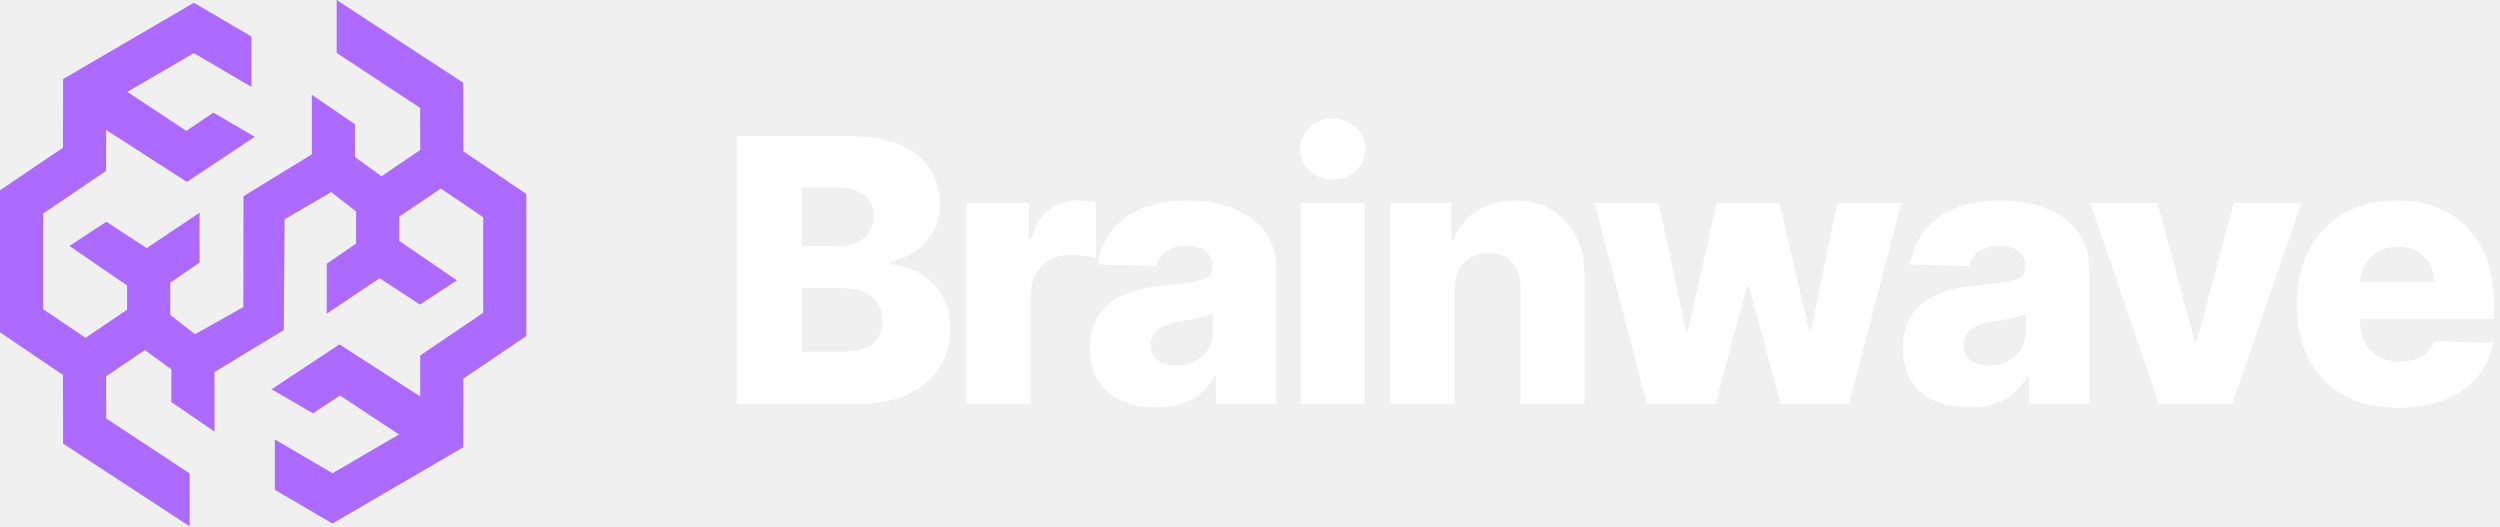
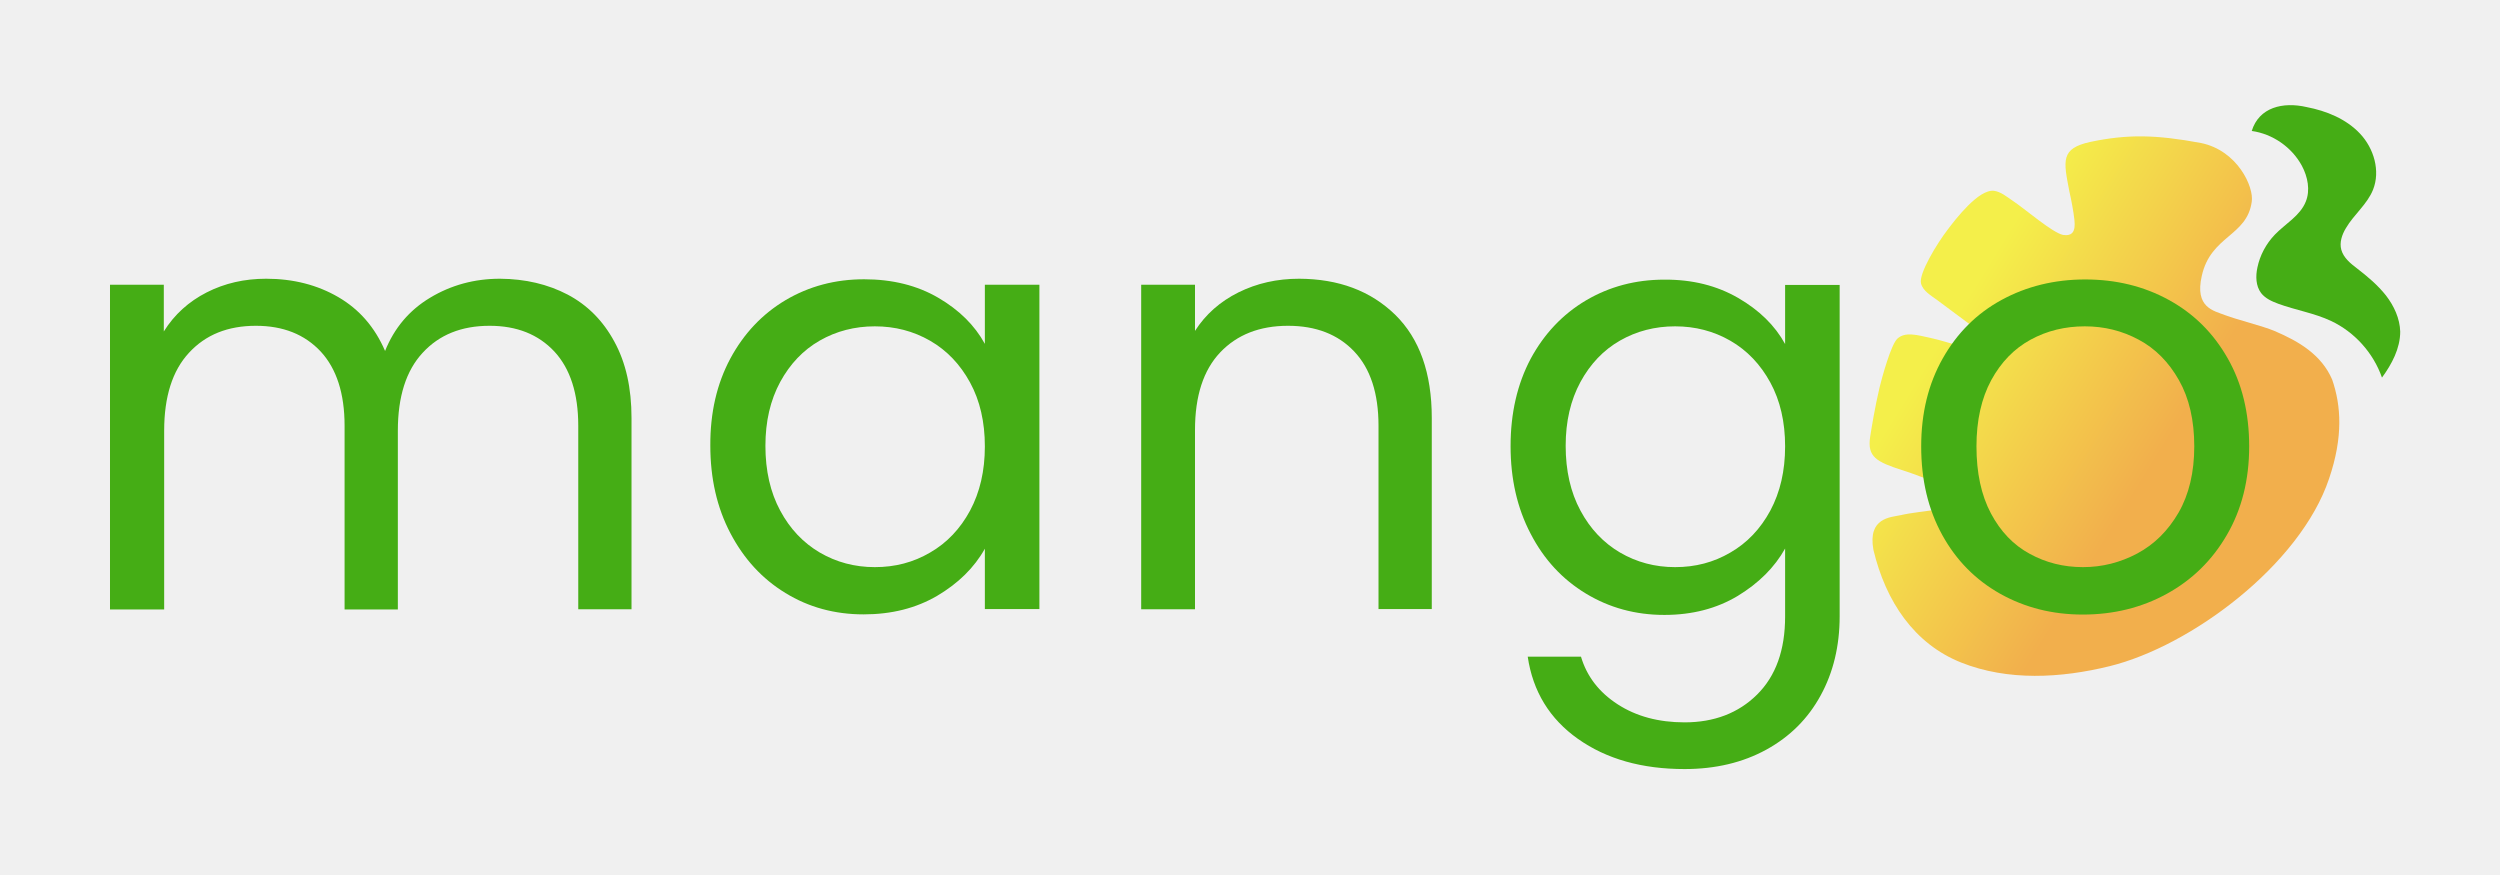
- <svg xmlns="http://www.w3.org/2000/svg" width="190" height="40" viewBox="0 0 190 40">
-   <g fill="none" fill-rule="evenodd">
-     <path fill="#FFF" fill-rule="nonzero" d="M56 30.704 56 10.34 64.492 10.34C66.016 10.34 67.292 10.556 68.32 10.986 69.354 11.417 70.129 12.021 70.646 12.796 71.17 13.572 71.432 14.47 71.432 15.491 71.432 16.266 71.269 16.959 70.945 17.569 70.62 18.172 70.172 18.673 69.602 19.07 69.032 19.468 68.373 19.746 67.624 19.905L67.624 20.104C68.445 20.144 69.204 20.366 69.901 20.771 70.603 21.175 71.167 21.738 71.591 22.461 72.015 23.177 72.227 24.025 72.227 25.006 72.227 26.1 71.949 27.078 71.392 27.94 70.835 28.795 70.03 29.471 68.976 29.968 67.922 30.459 66.642 30.704 65.138 30.704L56 30.704ZM60.922 26.736 63.965 26.736C65.032 26.736 65.817 26.534 66.321 26.13 66.831 25.726 67.087 25.162 67.087 24.44 67.087 23.916 66.964 23.465 66.719 23.087 66.474 22.703 66.126 22.408 65.675 22.202 65.224 21.99 64.684 21.884 64.054 21.884L60.922 21.884 60.922 26.736ZM60.922 18.712 63.646 18.712C64.183 18.712 64.66 18.623 65.078 18.444 65.496 18.265 65.82 18.006 66.053 17.668 66.291 17.33 66.41 16.923 66.41 16.445 66.41 15.762 66.169 15.226 65.685 14.835 65.201 14.443 64.548 14.248 63.726 14.248L60.922 14.248 60.922 18.712ZM73.474 30.704 73.474 15.431 78.197 15.431 78.197 18.215 78.356 18.215C78.634 17.208 79.088 16.459 79.718 15.968 80.348 15.471 81.08 15.222 81.915 15.222 82.141 15.222 82.373 15.239 82.612 15.272 82.85 15.299 83.072 15.342 83.278 15.401L83.278 19.627C83.046 19.548 82.741 19.485 82.363 19.438 81.992 19.392 81.66 19.369 81.369 19.369 80.792 19.369 80.272 19.498 79.808 19.756 79.35 20.008 78.989 20.363 78.724 20.82 78.465 21.271 78.336 21.801 78.336 22.411L78.336 30.704 73.474 30.704ZM87.87 30.962C86.896 30.962 86.031 30.8 85.275 30.475 84.526 30.144 83.933 29.646 83.495 28.984 83.064 28.314 82.849 27.476 82.849 26.468 82.849 25.62 82.998 24.904 83.296 24.32 83.594 23.737 84.005 23.263 84.529 22.898 85.053 22.534 85.656 22.259 86.339 22.073 87.022 21.881 87.751 21.752 88.526 21.685 89.395 21.606 90.094 21.523 90.624 21.437 91.155 21.344 91.539 21.215 91.778 21.049 92.023 20.877 92.146 20.635 92.146 20.323L92.146 20.273C92.146 19.763 91.97 19.369 91.619 19.09 91.267 18.812 90.793 18.673 90.197 18.673 89.554 18.673 89.037 18.812 88.646 19.09 88.255 19.369 88.006 19.753 87.9 20.244L83.415 20.084C83.548 19.157 83.889 18.328 84.44 17.599 84.996 16.863 85.759 16.286 86.727 15.869 87.701 15.444 88.871 15.232 90.237 15.232 91.211 15.232 92.109 15.348 92.931 15.58 93.753 15.806 94.469 16.137 95.079 16.575 95.689 17.005 96.159 17.536 96.491 18.166 96.829 18.795 96.998 19.514 96.998 20.323L96.998 30.704 92.424 30.704 92.424 28.576 92.305 28.576C92.033 29.093 91.685 29.53 91.261 29.889 90.843 30.247 90.349 30.515 89.779 30.694 89.216 30.873 88.579 30.962 87.87 30.962ZM89.371 27.78C89.895 27.78 90.366 27.674 90.783 27.462 91.208 27.25 91.546 26.959 91.798 26.587 92.049 26.209 92.175 25.772 92.175 25.275L92.175 23.823C92.036 23.896 91.867 23.962 91.668 24.022 91.476 24.082 91.264 24.138 91.032 24.191 90.8 24.244 90.561 24.291 90.316 24.33 90.071 24.37 89.835 24.407 89.61 24.44 89.153 24.512 88.762 24.625 88.437 24.778 88.119 24.93 87.873 25.129 87.701 25.374 87.535 25.613 87.453 25.898 87.453 26.229 87.453 26.733 87.632 27.118 87.989 27.383 88.354 27.648 88.815 27.78 89.371 27.78ZM98.851 30.704 98.851 15.431 103.713 15.431 103.713 30.704 98.851 30.704ZM101.287 13.651C100.604 13.651 100.018 13.426 99.527 12.975 99.037 12.518 98.791 11.968 98.791 11.325 98.791 10.688 99.037 10.145 99.527 9.694 100.018 9.236 100.604 9.008 101.287 9.008 101.976 9.008 102.563 9.236 103.047 9.694 103.537 10.145 103.783 10.688 103.783 11.325 103.783 11.968 103.537 12.518 103.047 12.975 102.563 13.426 101.976 13.651 101.287 13.651ZM110.55 21.994 110.55 30.704 105.688 30.704 105.688 15.431 110.312 15.431 110.312 18.235 110.481 18.235C110.819 17.3 111.395 16.568 112.211 16.038 113.026 15.501 113.997 15.232 115.124 15.232 116.198 15.232 117.129 15.474 117.918 15.958 118.714 16.435 119.33 17.105 119.768 17.967 120.212 18.822 120.43 19.823 120.424 20.97L120.424 30.704 115.562 30.704 115.562 21.924C115.568 21.076 115.353 20.413 114.915 19.935 114.484 19.458 113.884 19.22 113.116 19.22 112.605 19.22 112.154 19.332 111.763 19.558 111.379 19.776 111.08 20.091 110.868 20.502 110.663 20.913 110.557 21.41 110.55 21.994Z" />
-     <polygon fill="#FFF" fill-rule="nonzero" points="125.168 30.704 121.19 15.431 126.073 15.431 128.131 25.215 128.26 25.215 130.467 15.431 135.23 15.431 137.497 25.146 137.627 25.146 139.625 15.431 144.507 15.431 140.52 30.704 135.32 30.704 132.933 21.805 132.764 21.805 130.378 30.704" />
-     <path fill="#FFF" fill-rule="nonzero" d="M149.644,30.962 C148.67,30.962 147.805,30.8 147.049,30.475 C146.3,30.144 145.706,29.646 145.269,28.984 C144.838,28.314 144.623,27.476 144.623,26.468 C144.623,25.62 144.772,24.904 145.07,24.32 C145.368,23.737 145.779,23.263 146.303,22.898 C146.827,22.534 147.43,22.259 148.113,22.073 C148.796,21.881 149.525,21.752 150.3,21.685 C151.169,21.606 151.868,21.523 152.398,21.437 C152.929,21.344 153.313,21.215 153.552,21.049 C153.797,20.877 153.92,20.635 153.92,20.323 L153.92,20.273 C153.92,19.763 153.744,19.369 153.393,19.09 C153.041,18.812 152.567,18.673 151.971,18.673 C151.328,18.673 150.811,18.812 150.42,19.09 C150.028,19.369 149.78,19.753 149.674,20.244 L145.189,20.084 C145.322,19.157 145.663,18.328 146.214,17.599 C146.77,16.863 147.533,16.286 148.501,15.869 C149.475,15.444 150.645,15.232 152.01,15.232 C152.985,15.232 153.883,15.348 154.705,15.58 C155.527,15.806 156.243,16.137 156.853,16.575 C157.463,17.005 157.933,17.536 158.265,18.166 C158.603,18.795 158.772,19.514 158.772,20.323 L158.772,30.704 L154.198,30.704 L154.198,28.576 L154.079,28.576 C153.807,29.093 153.459,29.53 153.035,29.889 C152.617,30.247 152.123,30.515 151.553,30.694 C150.99,30.873 150.353,30.962 149.644,30.962 Z M151.145,27.78 C151.669,27.78 152.14,27.674 152.557,27.462 C152.982,27.25 153.32,26.959 153.572,26.587 C153.823,26.209 153.949,25.772 153.949,25.275 L153.949,23.823 C153.81,23.896 153.641,23.962 153.442,24.022 C153.25,24.082 153.038,24.138 152.806,24.191 C152.574,24.244 152.335,24.291 152.09,24.33 C151.845,24.37 151.609,24.407 151.384,24.44 C150.927,24.512 150.536,24.625 150.211,24.778 C149.893,24.93 149.647,25.129 149.475,25.374 C149.309,25.613 149.226,25.898 149.226,26.229 C149.226,26.733 149.405,27.118 149.763,27.383 C150.128,27.648 150.589,27.78 151.145,27.78 Z" />
-     <polygon fill="#FFF" fill-rule="nonzero" points="174.893 15.431 169.653 30.704 164.085 30.704 158.855 15.431 163.976 15.431 166.79 25.951 166.949 25.951 169.773 15.431" />
-     <path fill="#FFF" fill-rule="nonzero" d="M182.285,30.992 C180.687,30.992 179.308,30.677 178.148,30.048 C176.995,29.411 176.107,28.506 175.484,27.333 C174.867,26.153 174.559,24.751 174.559,23.127 C174.559,21.549 174.87,20.171 175.493,18.991 C176.117,17.804 176.995,16.883 178.128,16.227 C179.262,15.564 180.598,15.232 182.136,15.232 C183.223,15.232 184.217,15.401 185.118,15.739 C186.02,16.077 186.799,16.578 187.455,17.241 C188.111,17.904 188.622,18.722 188.986,19.697 C189.351,20.665 189.533,21.775 189.533,23.028 L189.533,24.241 L176.259,24.241 L176.259,21.417 L185.009,21.417 C185.002,20.9 184.88,20.439 184.641,20.035 C184.403,19.63 184.074,19.316 183.657,19.09 C183.246,18.858 182.772,18.742 182.235,18.742 C181.691,18.742 181.204,18.865 180.773,19.11 C180.342,19.349 180.001,19.677 179.749,20.095 C179.497,20.505 179.365,20.973 179.351,21.497 L179.351,24.37 C179.351,24.993 179.474,25.54 179.719,26.011 C179.965,26.475 180.313,26.836 180.763,27.095 C181.214,27.353 181.751,27.482 182.374,27.482 C182.805,27.482 183.196,27.423 183.547,27.303 C183.899,27.184 184.2,27.008 184.452,26.776 C184.704,26.544 184.893,26.259 185.019,25.921 L189.484,26.05 C189.298,27.051 188.89,27.923 188.261,28.666 C187.637,29.401 186.819,29.975 185.805,30.386 C184.79,30.79 183.617,30.992 182.285,30.992 Z" />
-     <polygon fill="#AC6AFF" fill-rule="nonzero" points="35.213 11.501 35.206 6.288 25.586 0 25.586 4.022 31.931 8.2 31.936 11.402 28.988 13.398 26.977 11.931 26.977 9.446 23.7 7.204 23.7 11.727 18.505 14.915 18.495 23.335 14.822 25.403 12.937 23.926 12.937 21.488 15.169 19.959 15.169 19.939 15.169 16.166 11.152 18.854 8.081 16.856 5.276 18.693 9.659 21.694 9.659 23.536 6.5 25.674 3.277 23.492 3.277 16.23 8.062 12.991 8.066 9.875 14.203 13.827 19.361 10.394 16.216 8.559 14.159 9.947 9.677 6.983 14.731 4.036 19.11 6.603 19.11 2.775 14.736 .211 4.794 6.008 4.787 11.223 0 14.465 0 25.257 4.787 28.499 4.794 33.714 14.414 40 14.414 35.981 8.069 31.803 8.064 28.601 11.012 26.605 13.023 28.072 13.023 30.557 16.3 32.798 16.3 28.275 21.569 25.088 21.628 16.667 25.178 14.599 27.063 16.076 27.063 18.514 24.831 20.043 24.831 20.063 24.831 23.837 28.848 21.148 31.919 23.146 34.724 21.309 30.34 18.306 30.34 16.466 33.5 14.329 36.723 16.511 36.723 23.772 31.939 27.012 31.934 30.127 25.797 26.173 20.639 29.584 23.784 31.416 25.841 30.055 30.323 33.019 25.269 35.966 20.89 33.399 20.89 37.225 25.264 39.789 35.206 33.995 35.213 28.779 40 25.537 40 14.743" />
+ <svg xmlns="http://www.w3.org/2000/svg" version="1.1" x="0px" y="0px" viewBox="0 0 1370.5 479.3" style="enable-background:new 0 0 1370.5 479.3;" xml:space="preserve">
+   <style type="text/css">
+ 	.st0{display:none;}
+ 	.st1{display:inline;fill:#F4EF4A;}
+ 	.st2{display:inline;fill:#F2AF4C;}
+ 	.st3{display:inline;}
+ 	.st4{fill:#45AD15;}
+ 	.st5{fill:#FFFFFF;}
+ 	.st6{fill:#F4EF4A;}
+ 	.st7{fill:#F2AF4C;}
+ 	.st8{fill:url(#SVGID_1_);}
+ 	.st9{fill:url(#SVGID_00000089571070981780412450000001274203507898243773_);}
+ 	.st10{fill:url(#SVGID_00000131328166717614305750000007842428685514494081_);}
+ </style>
+   <g id="Ebene_1" class="st0">
+ </g>
+   <g id="Ebene_1_Kopie">
+     <g>
+       <g>
+         <g>
+           <path class="st4" d="M1305.8,207C1305.8,207,1305.8,207,1305.8,207c-4.7-13.5-15-25-28-31.1c-9.2-4.3-19.4-5.9-28.9-9.4      c-3.5-1.3-7.1-2.9-9.4-5.9c-2.9-3.9-3-9.2-2-13.9c1.4-6.8,4.8-13.1,9.6-18.1c5.8-6,13.8-10.3,16.9-18c2.6-6.3,1.1-13.7-2.1-19.7      c-5.5-10.2-16-17.5-27.5-19.1c4-13,17.1-16.1,30.1-13.1c10.9,2.1,21.7,6.5,29.3,14.6c7.6,8.1,11.2,20.4,7.1,30.7      c-3.2,8-10.5,13.6-14.9,21.1c-2.1,3.5-3.6,7.8-2.5,11.8c1.2,4.4,5,7.5,8.7,10.3c5.7,4.4,11.3,9.1,15.8,14.8      c4.4,5.7,7.6,12.6,7.8,19.8C1315.8,191,1311.2,199.6,1305.8,207z" />
+         </g>
+         <g>
+           <linearGradient id="SVGID_1_" gradientUnits="userSpaceOnUse" x1="1070.207" y1="176.496" x2="1244.738" y2="284.431">
+             <stop offset="0" style="stop-color:#F4EF4A" />
+             <stop offset="0.656" style="stop-color:#F2AF4C" />
+           </linearGradient>
+           <path class="st8" d="M1276.8,262.4c-15.9,47.4-75.9,91.9-120.3,102.8c-26.8,6.6-55.8,8.2-81.4-2c-25.6-10.2-41.3-33.3-48.1-61.8      c-3.2-17.7,9.5-17.8,15-19c5.5-1.3,13.8-2.1,19.7-3c6-0.4,6.5-12.6,1-14.5c-6.7-2.3-13.3-5.1-19.4-7      c-14.8-4.7-19.7-7.5-18.1-18.3c0.6-3.9,2.6-16.4,5.2-27.3c1.2-4.9,6.2-23.5,9.8-26.7c4.3-3.9,10.9-1.9,17.9-0.4      c5.7,1.2,13.2,3.7,19.4,5.4c5.9,1.2,9.6-7.5,4.9-10.9c-1.8-1.4-15.4-11.4-20.3-15.1c-3.5-2.6-7.9-5-9-9.2      c-1.4-5.2,8.8-22,14.6-29.5c4.3-5.7,17-22.3,25.4-21.3c3.7,0.5,6.8,3.1,9.9,5.2c7.1,4.7,22.1,17.8,28,19c5,0.7,6.9-1.8,6.2-8.2      c-0.6-5.3-1.7-10.9-2.8-15.8c-3.2-16.7-4.9-23.4,11.5-27c20.4-4.3,36-4,60.7,0.6c20,4.1,29.1,24.1,27.8,32.2      c-2.6,19-22.5,18.5-27.4,40.7c-3.9,17.3,6.4,19,12.9,21.5c6.6,2.5,20.5,5.9,26.9,8.6c13.4,5.7,25.8,13,31.7,26.7      C1283.4,222.4,1284.6,239.4,1276.8,262.4z" />
+         </g>
+       </g>
+       <g>
+         <g>
+           <path class="st4" d="M311.2,161.5c10.8,5.7,19.4,14.3,25.6,25.8c6.3,11.5,9.4,25.4,9.4,41.9v104.8H317V233.4      c0-17.7-4.4-31.3-13.1-40.7c-8.8-9.4-20.6-14.1-35.5-14.1c-15.4,0-27.6,4.9-36.7,14.8c-9.1,9.8-13.6,24.1-13.6,42.7v98h-29.2      V233.4c0-17.7-4.4-31.3-13.1-40.7c-8.8-9.4-20.6-14.1-35.5-14.1c-15.4,0-27.6,4.9-36.7,14.8c-9.1,9.8-13.6,24.1-13.6,42.7v98      H60.3V156.1h29.5v25.6c5.8-9.3,13.7-16.4,23.5-21.4c9.8-5,20.7-7.5,32.6-7.5c14.9,0,28.1,3.4,39.6,10.1      c11.5,6.7,20,16.5,25.6,29.5c5-12.5,13.2-22.3,24.7-29.2c11.5-6.9,24.2-10.4,38.3-10.4C288,152.9,300.3,155.8,311.2,161.5z" />
+           <path class="st4" d="M400.4,196.5c7.4-13.7,17.5-24.4,30.3-32c12.9-7.6,27.2-11.4,43-11.4c15.6,0,29.1,3.4,40.6,10.1      c11.5,6.7,20,15.1,25.6,25.3v-32.4h29.9v177.8h-29.9v-33.1c-5.8,10.4-14.6,19-26.1,25.8c-11.6,6.8-25,10.2-40.4,10.2      c-15.8,0-30.1-3.9-42.8-11.7c-12.8-7.8-22.8-18.7-30.2-32.8c-7.4-14.1-11-30.1-11-48C389.3,226.2,393,210.3,400.4,196.5z       M531.8,209.7c-5.4-9.9-12.7-17.6-21.9-22.9c-9.2-5.3-19.3-7.9-30.3-7.9s-21.1,2.6-30.2,7.8c-9.1,5.2-16.3,12.8-21.7,22.7      c-5.4,10-8.1,21.6-8.1,35c0,13.6,2.7,25.5,8.1,35.5c5.4,10.1,12.7,17.7,21.7,23c9.1,5.3,19.1,8,30.2,8s21.1-2.6,30.3-8      c9.2-5.3,16.5-13,21.9-23c5.4-10.1,8.1-21.8,8.1-35.2C539.9,231.3,537.2,219.6,531.8,209.7z" />
+           <path class="st4" d="M764.8,172.5c13.4,13.1,20.1,32,20.1,56.6v104.8h-29.2V233.4c0-17.7-4.4-31.3-13.3-40.7      c-8.9-9.4-21-14.1-36.3-14.1c-15.6,0-28,4.9-37.2,14.6c-9.2,9.7-13.8,23.9-13.8,42.5v98.3h-29.5V156.1h29.5v25.3      c5.8-9.1,13.8-16.1,23.8-21.1c10.1-5,21.1-7.5,33.3-7.5C733.8,152.9,751.3,159.4,764.8,172.5z" />
+           <path class="st4" d="M952.8,163.3c11.6,6.7,20.2,15.1,25.8,25.3v-32.4h29.9v181.7c0,16.2-3.5,30.7-10.4,43.3      c-6.9,12.7-16.8,22.6-29.7,29.7c-12.9,7.1-27.9,10.7-44.9,10.7c-23.4,0-42.8-5.5-58.4-16.5s-24.8-26.1-27.6-45.1h29.2      c3.2,10.8,9.9,19.5,20.1,26.1c10.2,6.6,22.4,9.9,36.7,9.9c16.2,0,29.5-5.1,39.7-15.2c10.3-10.2,15.4-24.4,15.4-42.8v-37.3      c-5.8,10.4-14.5,19-26,26c-11.5,6.9-24.9,10.4-40.2,10.4c-15.8,0-30.1-3.9-43-11.7c-12.9-7.8-23-18.7-30.3-32.8      c-7.4-14.1-11-30.1-11-48c0-18.2,3.7-34.1,11-47.9c7.4-13.7,17.5-24.4,30.3-32c12.9-7.6,27.2-11.4,43-11.4      C927.8,153.2,941.2,156.6,952.8,163.3z M970.5,209.7c-5.4-9.9-12.7-17.6-21.9-22.9c-9.2-5.3-19.3-7.9-30.3-7.9      s-21.1,2.6-30.2,7.8c-9.1,5.2-16.3,12.8-21.7,22.7c-5.4,10-8.1,21.6-8.1,35c0,13.6,2.7,25.5,8.1,35.5      c5.4,10.1,12.7,17.7,21.7,23c9.1,5.3,19.1,8,30.2,8s21.1-2.6,30.3-8c9.2-5.3,16.5-13,21.9-23c5.4-10.1,8.1-21.8,8.1-35.2      C978.6,231.3,975.9,219.6,970.5,209.7z" />
+           <path class="st4" d="M1096.5,325.5c-13.5-7.6-24.1-18.3-31.8-32.3c-7.7-14-11.5-30.1-11.5-48.5c0-18.2,3.9-34.2,11.8-48.2      c7.9-14,18.7-24.7,32.3-32.1s28.9-11.2,45.8-11.2s32.1,3.7,45.8,11.2s24.4,18.1,32.3,32c7.9,13.8,11.8,30,11.8,48.3      c0,18.4-4.1,34.6-12.2,48.5c-8.1,14-19.1,24.7-32.9,32.3c-13.8,7.6-29.2,11.4-46.1,11.4C1125.1,336.9,1110.1,333.1,1096.5,325.5      z M1171.7,303.4c9.3-5,16.8-12.4,22.6-22.4c5.7-9.9,8.6-22.1,8.6-36.3c0-14.3-2.8-26.4-8.4-36.3c-5.6-9.9-13-17.4-22.1-22.2      c-9.1-4.9-18.9-7.3-29.5-7.3c-10.8,0-20.7,2.4-29.7,7.3c-9,4.9-16.2,12.3-21.6,22.2c-5.4,10-8.1,22.1-8.1,36.3      c0,14.5,2.6,26.7,7.9,36.7c5.3,10,12.4,17.4,21.3,22.2c8.9,4.9,18.6,7.3,29.2,7.3C1152.4,310.9,1162.3,308.4,1171.7,303.4z" />
+         </g>
+       </g>
+     </g>
  </g>
</svg>
